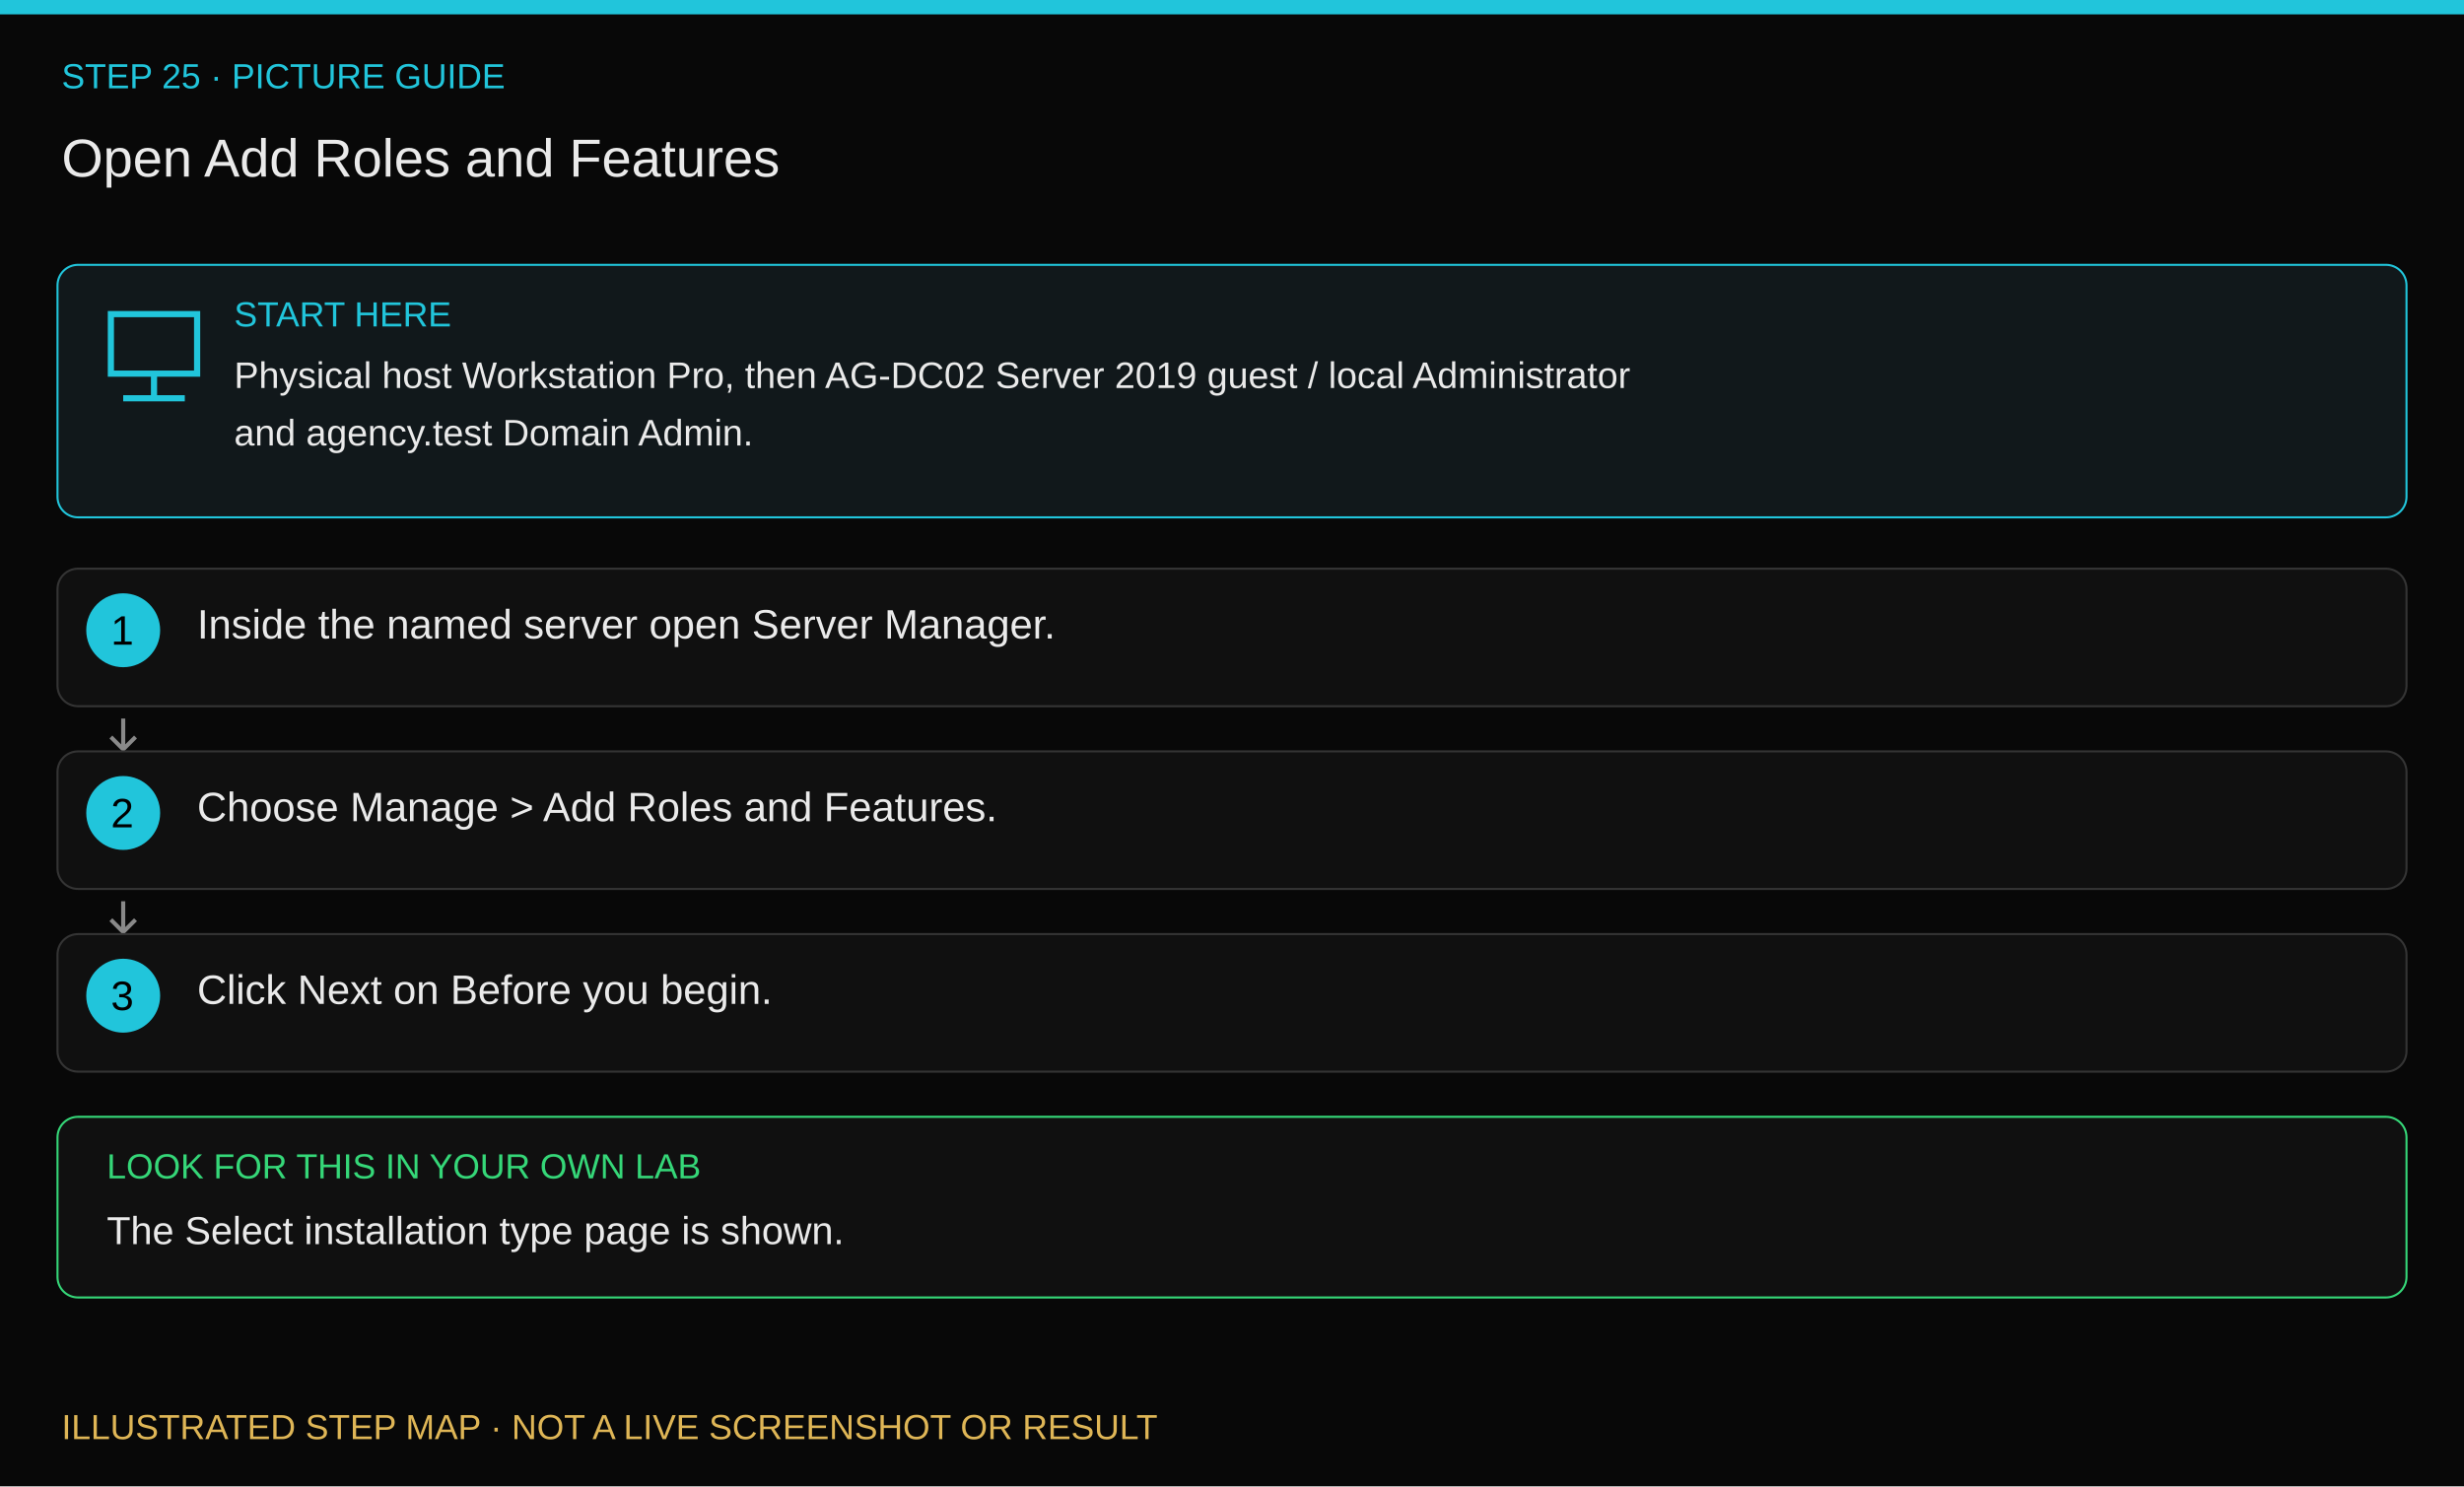
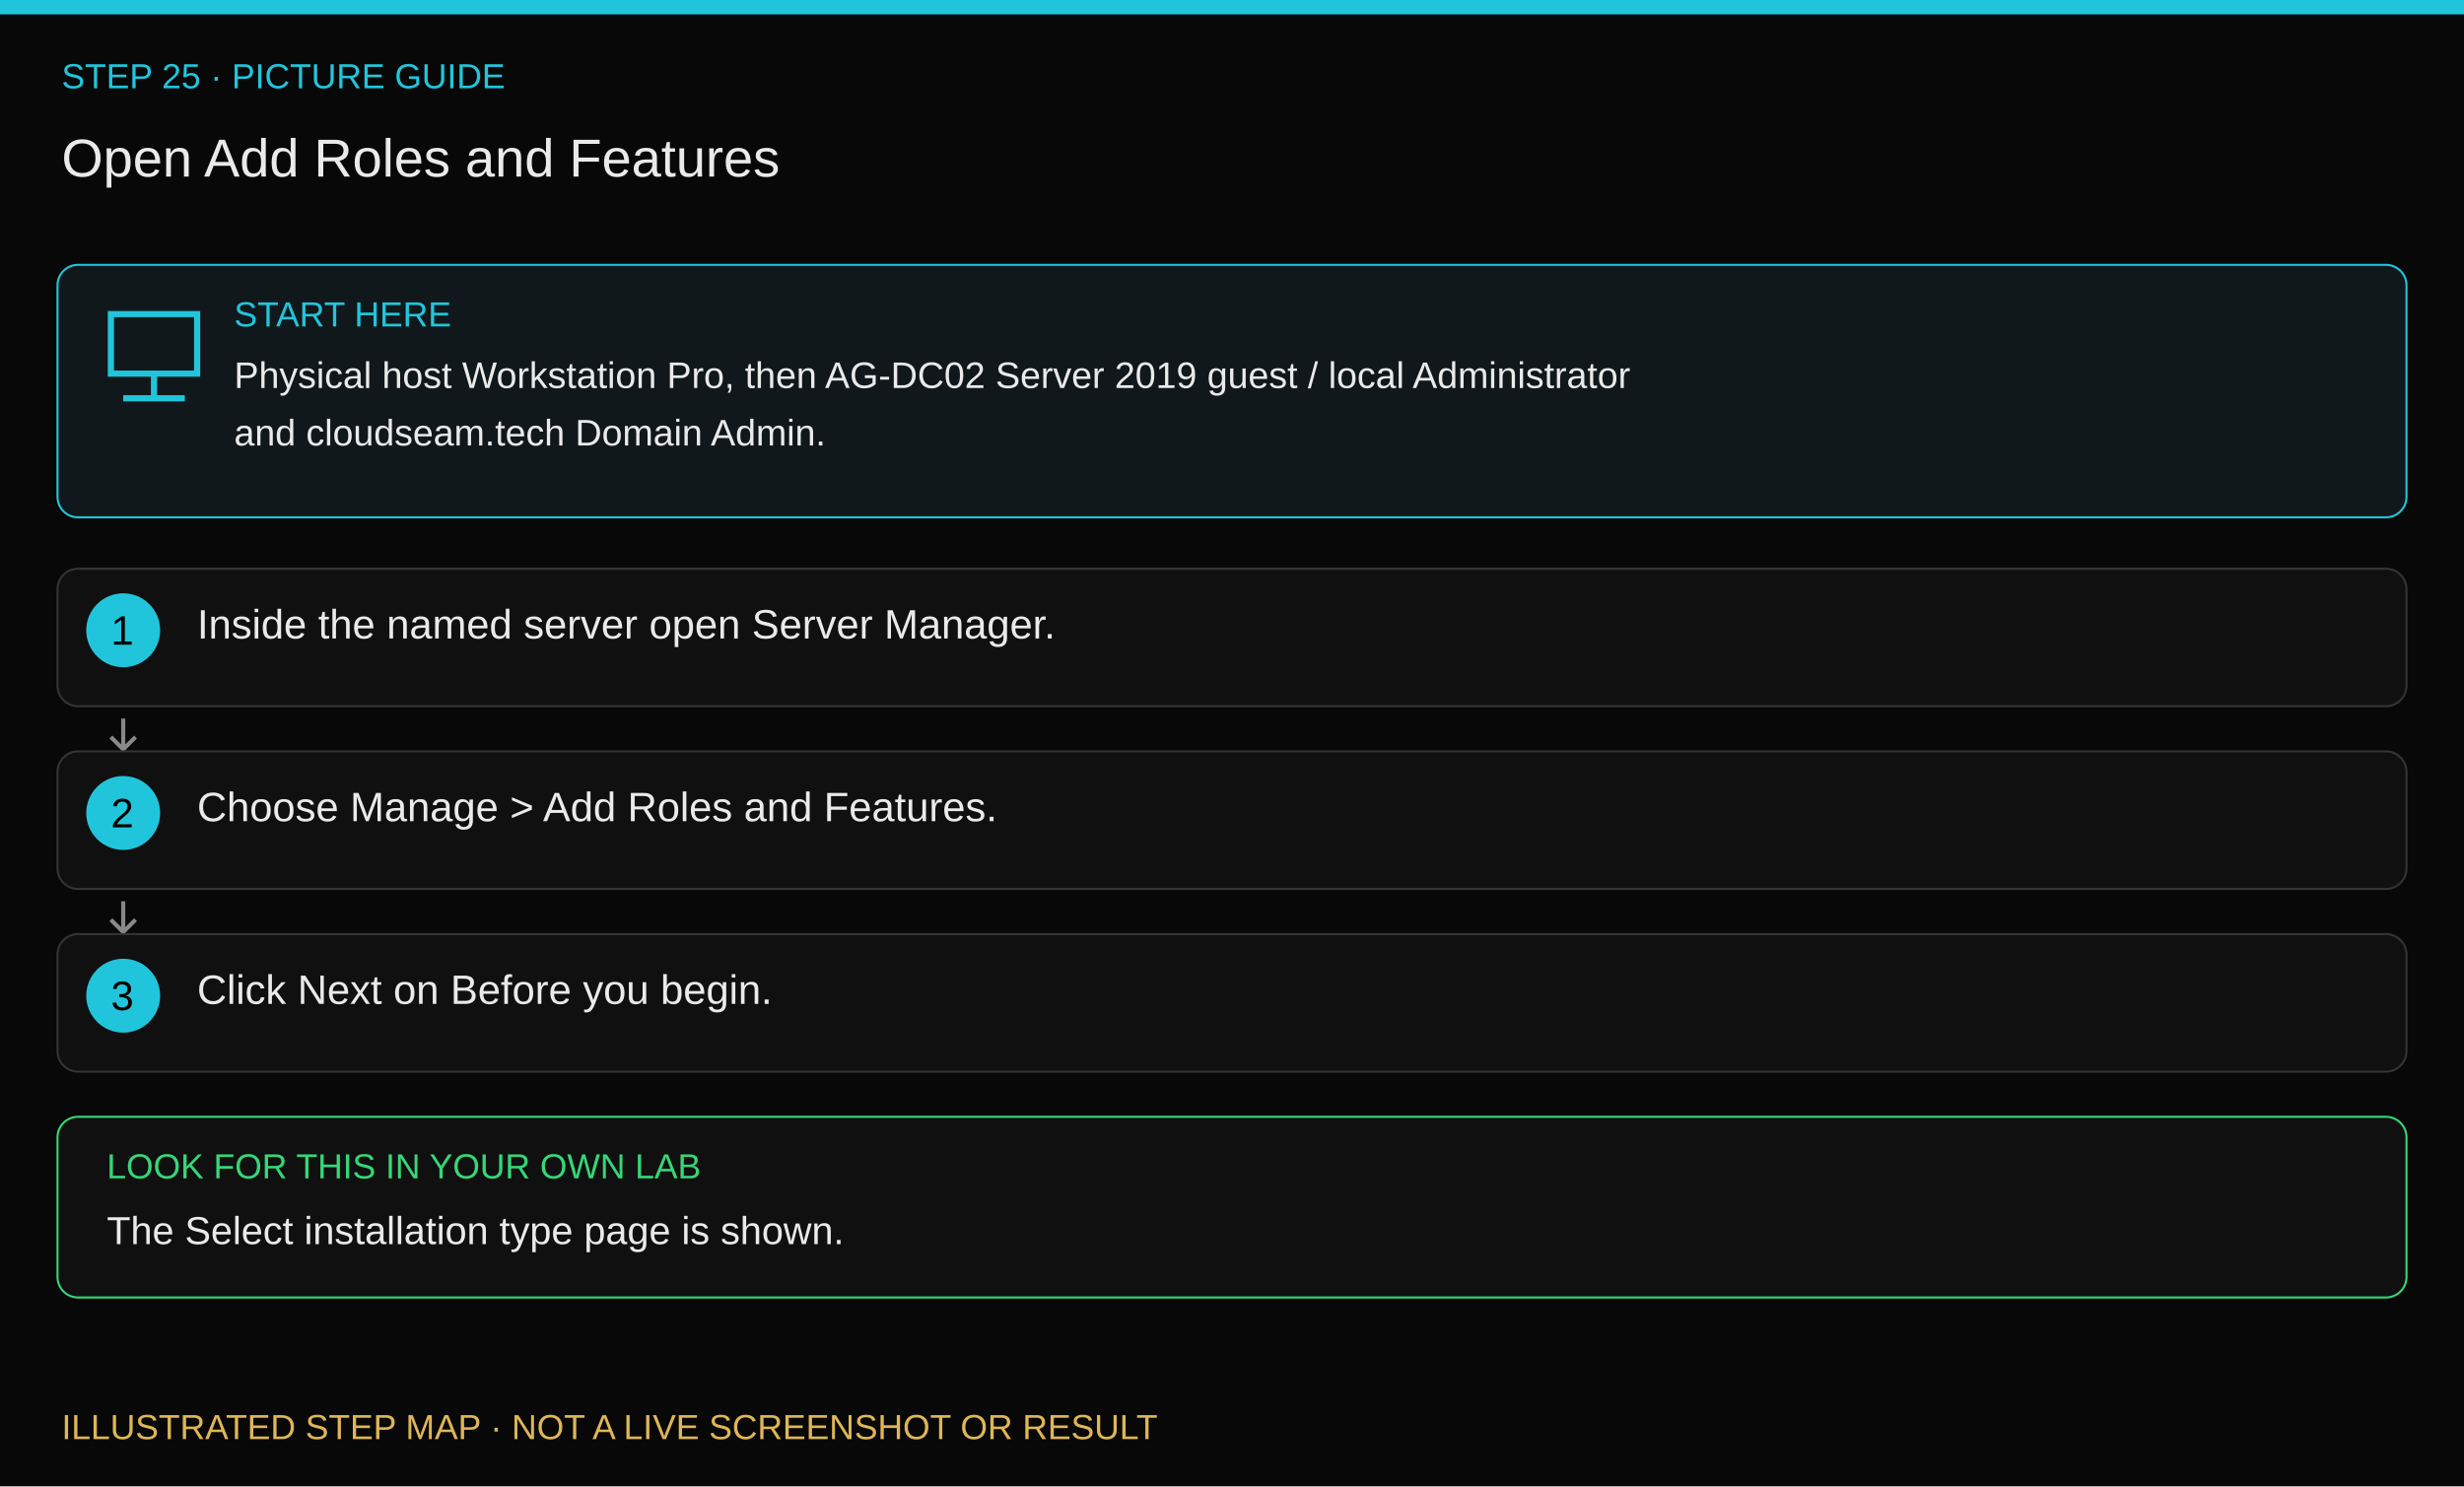
<svg xmlns="http://www.w3.org/2000/svg" width="1200" height="724" viewBox="0 0 1200 724" role="img" aria-labelledby="title desc">
  <rect width="1200" height="724" fill="#080808" />
  <rect width="1200" height="7" fill="#21c5db" />
  <text x="30" y="43" font-family="Arial, sans-serif" font-size="17" fill="#21c5db">STEP 25 · PICTURE GUIDE</text>
  <text x="30" y="86" font-family="Arial, sans-serif" font-size="26" fill="#eaeaea">Open Add Roles and Features</text>
  <rect x="28" y="129" width="1144" height="123" rx="10" fill="#11181b" stroke="#21c5db" />
  <path d="M54 153h42v29H54zm21 29v12m-15 0h30" fill="none" stroke="#21c5db" stroke-width="3" />
  <text x="114" y="159" font-family="Arial, sans-serif" font-size="17" fill="#21c5db">START HERE</text>
  <text x="114" y="189" font-family="Arial, sans-serif" font-size="18" fill="#eaeaea">Physical host Workstation Pro, then AG-DC02 Server 2019 guest / local Administrator</text>
-   <text x="114" y="217" font-family="Arial, sans-serif" font-size="18" fill="#eaeaea">and agency.test Domain Admin.</text>
+   <text x="114" y="217" font-family="Arial, sans-serif" font-size="18" fill="#eaeaea">and cloudseam.tech Domain Admin.</text>
  <rect x="28" y="277" width="1144" height="67" rx="10" fill="#101010" stroke="#343434" />
  <circle cx="60" cy="307" r="18" fill="#21c5db" />
  <text x="54" y="314" font-family="Arial, sans-serif" font-size="20" fill="#000">1</text>
  <text x="96" y="311" font-family="Arial, sans-serif" font-size="20" fill="#eaeaea">Inside the named server open Server Manager.</text>
  <path d="M60 350v15m-6-6 6 6 6-6" fill="none" stroke="#898989" stroke-width="2" />
  <rect x="28" y="366" width="1144" height="67" rx="10" fill="#101010" stroke="#343434" />
  <circle cx="60" cy="396" r="18" fill="#21c5db" />
  <text x="54" y="403" font-family="Arial, sans-serif" font-size="20" fill="#000">2</text>
  <text x="96" y="400" font-family="Arial, sans-serif" font-size="20" fill="#eaeaea">Choose Manage &gt; Add Roles and Features.</text>
  <path d="M60 439v15m-6-6 6 6 6-6" fill="none" stroke="#898989" stroke-width="2" />
  <rect x="28" y="455" width="1144" height="67" rx="10" fill="#101010" stroke="#343434" />
  <circle cx="60" cy="485" r="18" fill="#21c5db" />
  <text x="54" y="492" font-family="Arial, sans-serif" font-size="20" fill="#000">3</text>
  <text x="96" y="489" font-family="Arial, sans-serif" font-size="20" fill="#eaeaea">Click Next on Before you begin.</text>
  <rect x="28" y="544" width="1144" height="88" rx="10" fill="#101010" stroke="#35d778" />
  <text x="52" y="574" font-family="Arial, sans-serif" font-size="17" fill="#35d778">LOOK FOR THIS IN YOUR OWN LAB</text>
  <text x="52" y="606" font-family="Arial, sans-serif" font-size="19" fill="#eaeaea">The Select installation type page is shown.</text>
  <text x="30" y="701" font-family="Arial, sans-serif" font-size="17" fill="#dfb656">ILLUSTRATED STEP MAP · NOT A LIVE SCREENSHOT OR RESULT</text>
</svg>
